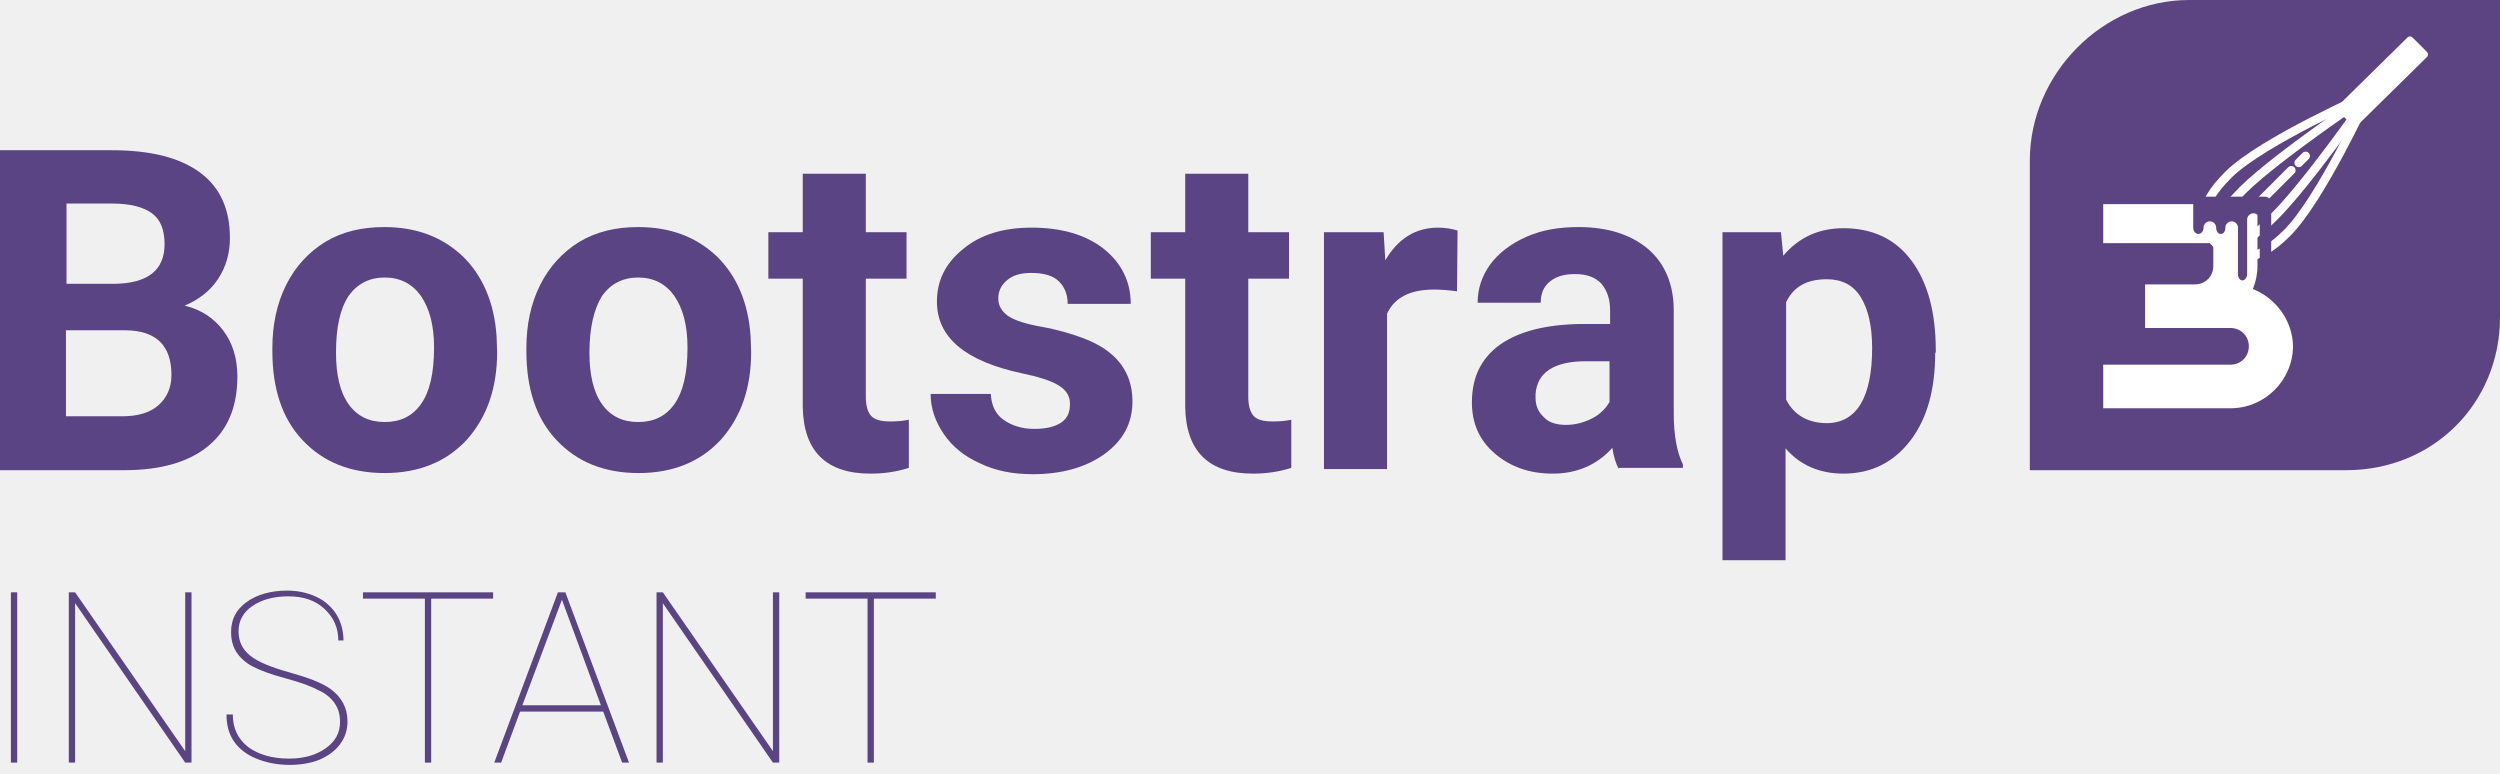
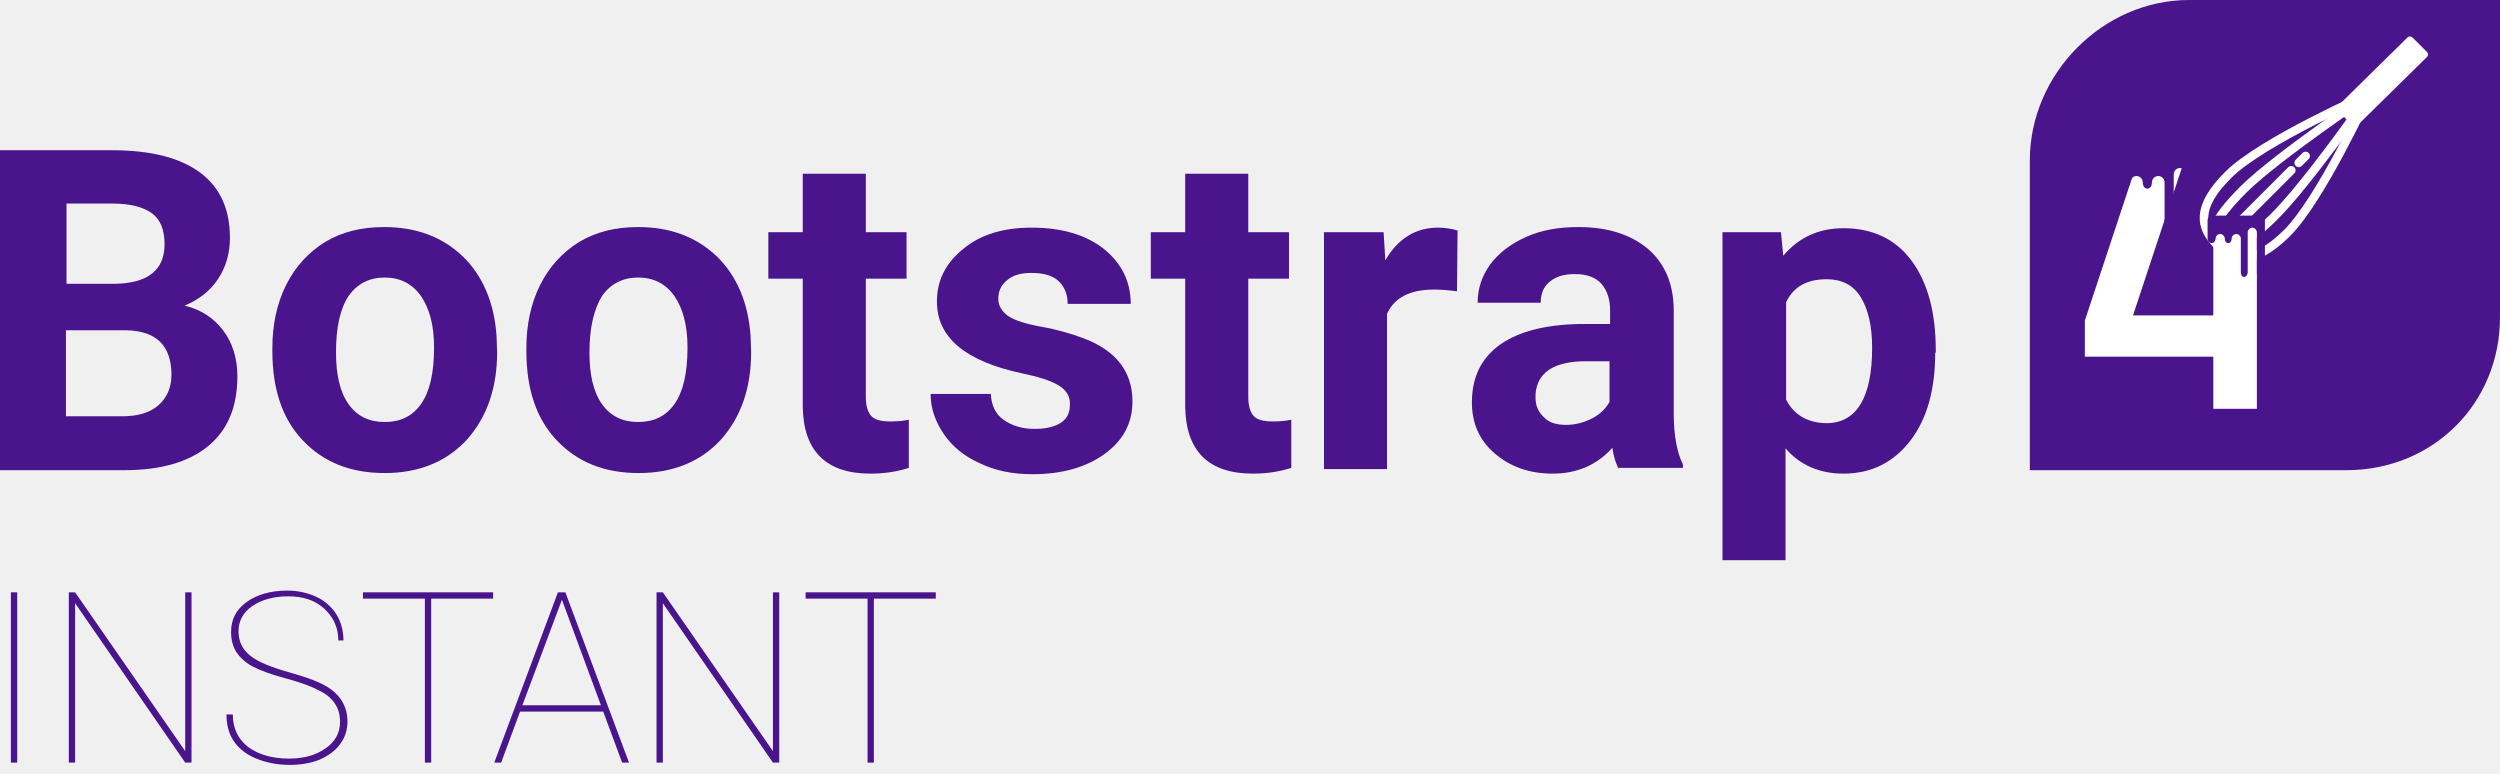
- <svg xmlns="http://www.w3.org/2000/svg" xmlns:xlink="http://www.w3.org/1999/xlink" version="1.1" id="Layer_1" x="0px" y="0px" viewBox="0 0 436 134.9" style="enable-background:new 0 0 436 134.9;" xml:space="preserve">
+ <svg xmlns="http://www.w3.org/2000/svg" version="1.1" id="Layer_1" x="0px" y="0px" viewBox="0 0 436 134.9" style="enable-background:new 0 0 436 134.9;" xml:space="preserve">
  <style type="text/css">
- 	.st0{fill:#5B4484;}
+ 	.st0{fill:#4A148C;}
	.st1{fill:#FFFFFF;}
	.st2{fill:none;stroke:#FFFFFF;stroke-width:1.5;stroke-miterlimit:10;}
	.st3{fill:none;stroke:#FFFFFF;stroke-width:1.5;stroke-linecap:round;stroke-miterlimit:10;}
- 	.st4{fill:#5C4483;}
</style>
-   <path class="st0" d="M0,81.8V26.2h19.5c6.8,0,11.9,1.3,15.4,3.9c3.5,2.6,5.2,6.4,5.2,11.4c0,2.7-0.7,5.1-2.1,7.2  c-1.4,2.1-3.4,3.6-5.8,4.6c2.9,0.7,5.1,2.2,6.7,4.3s2.5,4.8,2.5,8c0,5.4-1.7,9.4-5.1,12.2c-3.4,2.8-8.3,4.2-14.6,4.2H0z M11.5,49.5  H20c5.8-0.1,8.7-2.4,8.7-6.9c0-2.5-0.7-4.3-2.2-5.4c-1.5-1.1-3.8-1.7-6.9-1.7h-8V49.5z M11.5,57.6v15h9.8c2.7,0,4.8-0.6,6.3-1.9  c1.5-1.3,2.3-3.1,2.3-5.3c0-5.1-2.6-7.7-7.9-7.8H11.5z" />
-   <path class="st0" d="M47.5,60.7c0-4.1,0.8-7.8,2.4-11c1.6-3.2,3.9-5.7,6.8-7.5c3-1.8,6.4-2.6,10.3-2.6c5.6,0,10.1,1.7,13.7,5.1  c3.5,3.4,5.5,8.1,5.9,13.9l0.1,2.8c0,6.3-1.8,11.4-5.3,15.3c-3.5,3.8-8.3,5.8-14.3,5.8s-10.7-1.9-14.3-5.7s-5.3-9-5.3-15.6V60.7z   M58.6,61.5c0,3.9,0.7,6.9,2.2,9c1.5,2.1,3.6,3.1,6.3,3.1c2.7,0,4.8-1,6.3-3.1c1.5-2.1,2.3-5.3,2.3-9.9c0-3.9-0.8-6.8-2.3-9  c-1.5-2.1-3.6-3.2-6.3-3.2c-2.7,0-4.8,1.1-6.3,3.2C59.3,53.9,58.6,57.1,58.6,61.5z" />
-   <path class="st0" d="M91.8,60.7c0-4.1,0.8-7.8,2.4-11c1.6-3.2,3.9-5.7,6.8-7.5c3-1.8,6.4-2.6,10.3-2.6c5.6,0,10.1,1.7,13.7,5.1  c3.5,3.4,5.5,8.1,5.9,13.9l0.1,2.8c0,6.3-1.8,11.4-5.3,15.3c-3.5,3.8-8.3,5.8-14.3,5.8s-10.7-1.9-14.3-5.7s-5.3-9-5.3-15.6V60.7z   M102.8,61.5c0,3.9,0.7,6.9,2.2,9c1.5,2.1,3.6,3.1,6.3,3.1c2.7,0,4.8-1,6.3-3.1c1.5-2.1,2.3-5.3,2.3-9.9c0-3.9-0.8-6.8-2.3-9  c-1.5-2.1-3.6-3.2-6.3-3.2c-2.7,0-4.8,1.1-6.3,3.2C103.6,53.9,102.8,57.1,102.8,61.5z" />
+   <path class="st0" d="M0,81.8V26.2h19.5c6.8,0,11.9,1.3,15.4,3.9s5.2,6.4,5.2,11.4c0,2.7-0.7,5.1-2.1,7.2c-1.4,2.1-3.4,3.6-5.8,4.6  c2.9,0.7,5.1,2.2,6.7,4.3s2.5,4.8,2.5,8c0,5.4-1.7,9.4-5.1,12.2C32.9,80.6,28,82,21.7,82H0V81.8z M11.5,49.5H20  c5.8-0.1,8.7-2.4,8.7-6.9c0-2.5-0.7-4.3-2.2-5.4c-1.5-1.1-3.8-1.7-6.9-1.7h-8v14C11.6,49.5,11.5,49.5,11.5,49.5z M11.5,57.6v15h9.8  c2.7,0,4.8-0.6,6.3-1.9s2.3-3.1,2.3-5.3c0-5.1-2.6-7.7-7.9-7.8C22,57.6,11.5,57.6,11.5,57.6z" />
+   <path class="st0" d="M47.5,60.7c0-4.1,0.8-7.8,2.4-11c1.6-3.2,3.9-5.7,6.8-7.5c3-1.8,6.4-2.6,10.3-2.6c5.6,0,10.1,1.7,13.7,5.1  c3.5,3.4,5.5,8.1,5.9,13.9l0.1,2.8c0,6.3-1.8,11.4-5.3,15.3c-3.5,3.8-8.3,5.8-14.3,5.8s-10.7-1.9-14.3-5.7s-5.3-9-5.3-15.6  C47.5,61.2,47.5,60.7,47.5,60.7z M58.6,61.5c0,3.9,0.7,6.9,2.2,9s3.6,3.1,6.3,3.1s4.8-1,6.3-3.1s2.3-5.3,2.3-9.9  c0-3.9-0.8-6.8-2.3-9c-1.5-2.1-3.6-3.2-6.3-3.2c-2.7,0-4.8,1.1-6.3,3.2C59.3,53.9,58.6,57.1,58.6,61.5z" />
+   <path class="st0" d="M91.8,60.7c0-4.1,0.8-7.8,2.4-11s3.9-5.7,6.8-7.5c3-1.8,6.4-2.6,10.3-2.6c5.6,0,10.1,1.7,13.7,5.1  c3.5,3.4,5.5,8.1,5.9,13.9l0.1,2.8c0,6.3-1.8,11.4-5.3,15.3c-3.5,3.8-8.3,5.8-14.3,5.8s-10.7-1.9-14.3-5.7s-5.3-9-5.3-15.6V60.7z   M102.8,61.5c0,3.9,0.7,6.9,2.2,9s3.6,3.1,6.3,3.1c2.7,0,4.8-1,6.3-3.1s2.3-5.3,2.3-9.9c0-3.9-0.8-6.8-2.3-9  c-1.5-2.1-3.6-3.2-6.3-3.2c-2.7,0-4.8,1.1-6.3,3.2C103.6,53.9,102.8,57.1,102.8,61.5z" />
  <path class="st0" d="M151,30.3v10.2h7.1v8.1H151v20.6c0,1.5,0.3,2.6,0.9,3.3c0.6,0.7,1.7,1,3.4,1c1.2,0,2.3-0.1,3.2-0.3v8.4  c-2.2,0.7-4.4,1-6.7,1c-7.7,0-11.7-3.9-11.8-11.7V48.6h-6v-8.1h6V30.3H151z" />
-   <path class="st0" d="M186.6,70.4c0-1.4-0.7-2.4-2-3.2s-3.5-1.5-6.4-2.1c-9.8-2.1-14.8-6.2-14.8-12.5c0-3.7,1.5-6.7,4.6-9.2  c3-2.5,7-3.7,11.9-3.7c5.2,0,9.4,1.2,12.6,3.7c3.1,2.5,4.7,5.7,4.7,9.6h-11c0-1.6-0.5-2.9-1.5-3.9s-2.6-1.5-4.8-1.5  c-1.9,0-3.3,0.4-4.3,1.3c-1,0.8-1.5,1.9-1.5,3.2c0,1.2,0.6,2.2,1.7,3c1.2,0.8,3.1,1.4,5.9,1.9c2.8,0.5,5.1,1.2,7,1.9  c5.8,2.1,8.8,5.8,8.8,11.1c0,3.8-1.6,6.8-4.9,9.2c-3.2,2.3-7.4,3.5-12.5,3.5c-3.5,0-6.5-0.6-9.2-1.9c-2.7-1.2-4.8-2.9-6.3-5.1  c-1.5-2.2-2.3-4.5-2.3-7h10.5c0.1,2,0.8,3.5,2.2,4.5c1.4,1,3.2,1.6,5.4,1.6c2.1,0,3.7-0.4,4.8-1.2S186.6,71.7,186.6,70.4z" />
+   <path class="st0" d="M186.6,70.4c0-1.4-0.7-2.4-2-3.2s-3.5-1.5-6.4-2.1c-9.8-2.1-14.8-6.2-14.8-12.5c0-3.7,1.5-6.7,4.6-9.2  c3-2.5,7-3.7,11.9-3.7c5.2,0,9.4,1.2,12.6,3.7c3.1,2.5,4.7,5.7,4.7,9.6h-11c0-1.6-0.5-2.9-1.5-3.9s-2.6-1.5-4.8-1.5  c-1.9,0-3.3,0.4-4.3,1.3c-1,0.8-1.5,1.9-1.5,3.2c0,1.2,0.6,2.2,1.7,3c1.2,0.8,3.1,1.4,5.9,1.9c2.8,0.5,5.1,1.2,7,1.9  c5.8,2.1,8.8,5.8,8.8,11.1c0,3.8-1.6,6.8-4.9,9.2c-3.2,2.3-7.4,3.5-12.5,3.5c-3.5,0-6.5-0.6-9.2-1.9c-2.7-1.2-4.8-2.9-6.3-5.1  s-2.3-4.5-2.3-7h10.5c0.1,2,0.8,3.5,2.2,4.5s3.2,1.6,5.4,1.6c2.1,0,3.7-0.4,4.8-1.2S186.6,71.7,186.6,70.4z" />
  <path class="st0" d="M217.7,30.3v10.2h7.1v8.1h-7.1v20.6c0,1.5,0.3,2.6,0.9,3.3c0.6,0.7,1.7,1,3.4,1c1.2,0,2.3-0.1,3.2-0.3v8.4  c-2.2,0.7-4.4,1-6.7,1c-7.7,0-11.7-3.9-11.8-11.7V48.6h-6v-8.1h6V30.3H217.7z" />
  <path class="st0" d="M254.1,50.8c-1.5-0.2-2.8-0.3-4-0.3c-4.2,0-6.9,1.4-8.2,4.2v27.1h-11V40.5h10.4l0.3,4.9  c2.2-3.8,5.3-5.7,9.2-5.7c1.2,0,2.4,0.2,3.4,0.5L254.1,50.8z" />
-   <path class="st0" d="M282.3,81.8c-0.5-1-0.9-2.2-1.1-3.7c-2.7,3-6.2,4.5-10.4,4.5c-4.1,0-7.4-1.2-10.1-3.5c-2.7-2.3-4-5.3-4-8.9  c0-4.4,1.6-7.7,4.9-10.1c3.3-2.3,7.9-3.5,14.1-3.6h5.1v-2.4c0-1.9-0.5-3.4-1.5-4.6c-1-1.1-2.5-1.7-4.6-1.7c-1.9,0-3.3,0.4-4.4,1.3  c-1.1,0.9-1.6,2.1-1.6,3.7h-11c0-2.4,0.7-4.6,2.2-6.7c1.5-2,3.6-3.6,6.3-4.8s5.7-1.7,9.1-1.7c5.1,0,9.1,1.3,12.1,3.8  c3,2.6,4.5,6.2,4.5,10.8v17.9c0,3.9,0.6,6.9,1.6,8.9v0.6H282.3z M273.1,74.1c1.6,0,3.1-0.4,4.5-1.1c1.4-0.7,2.4-1.7,3.1-2.9V63h-4.1  c-5.5,0-8.5,1.9-8.8,5.7l0,0.7c0,1.4,0.5,2.5,1.5,3.4C270.1,73.7,271.5,74.1,273.1,74.1z" />
-   <path class="st0" d="M337.5,61.5c0,6.4-1.4,11.5-4.3,15.3c-2.9,3.8-6.8,5.8-11.7,5.8c-4.2,0-7.6-1.5-10.1-4.4v19.5h-11V40.5h10.2  l0.4,4.1c2.7-3.2,6.2-4.8,10.5-4.8c5.1,0,9.1,1.9,11.9,5.7c2.8,3.8,4.2,9,4.2,15.6V61.5z M326.5,60.7c0-3.9-0.7-6.8-2-8.9  s-3.3-3.1-5.9-3.1c-3.5,0-5.8,1.3-7.1,4v17c1.4,2.7,3.8,4.1,7.2,4.1C323.8,73.7,326.5,69.3,326.5,60.7z" />
+   <path class="st0" d="M282.3,81.8c-0.5-1-0.9-2.2-1.1-3.7c-2.7,3-6.2,4.5-10.4,4.5c-4.1,0-7.4-1.2-10.1-3.5s-4-5.3-4-8.9  c0-4.4,1.6-7.7,4.9-10.1c3.3-2.3,7.9-3.5,14.1-3.6h5.1v-2.4c0-1.9-0.5-3.4-1.5-4.6c-1-1.1-2.5-1.7-4.6-1.7c-1.9,0-3.3,0.4-4.4,1.3  c-1.1,0.9-1.6,2.1-1.6,3.7h-11c0-2.4,0.7-4.6,2.2-6.7c1.5-2,3.6-3.6,6.3-4.8s5.7-1.7,9.1-1.7c5.1,0,9.1,1.3,12.1,3.8  c3,2.6,4.5,6.2,4.5,10.8v17.9c0,3.9,0.6,6.9,1.6,8.9v0.6h-11.2V81.8z M273.1,74.1c1.6,0,3.1-0.4,4.5-1.1s2.4-1.7,3.1-2.9V63h-4.1  c-5.5,0-8.5,1.9-8.8,5.7v0.7c0,1.4,0.5,2.5,1.5,3.4C270.1,73.7,271.5,74.1,273.1,74.1z" />
+   <path class="st0" d="M337.5,61.5c0,6.4-1.4,11.5-4.3,15.3s-6.8,5.8-11.7,5.8c-4.2,0-7.6-1.5-10.1-4.4v19.5h-11V40.5h10.2l0.4,4.1  c2.7-3.2,6.2-4.8,10.5-4.8c5.1,0,9.1,1.9,11.9,5.7s4.2,9,4.2,15.6v0.4H337.5z M326.5,60.7c0-3.9-0.7-6.8-2-8.9s-3.3-3.1-5.9-3.1  c-3.5,0-5.8,1.3-7.1,4v17c1.4,2.7,3.8,4.1,7.2,4.1C323.8,73.7,326.5,69.3,326.5,60.7z" />
  <g>
    <path class="st0" d="M3,133H1.9v-29.7H3V133z" />
-     <path class="st0" d="M33.4,133h-1.1l-19.2-27.8V133H12v-29.7h1.1l19.2,27.7v-27.7h1.1V133z" />
-     <path class="st0" d="M59.3,125.9c0-1.3-0.3-2.3-0.9-3.2c-0.6-0.9-1.5-1.7-2.8-2.3c-1.3-0.7-3.2-1.4-5.8-2.1   c-2.6-0.7-4.5-1.4-5.8-2.1c-1.3-0.7-2.2-1.6-2.8-2.5c-0.6-1-0.9-2.1-0.9-3.5c0-2.2,0.9-3.9,2.7-5.2c1.8-1.3,4.2-2,7.1-2   c1.9,0,3.6,0.4,5.1,1.1c1.5,0.7,2.7,1.8,3.5,3.1c0.8,1.3,1.2,2.9,1.2,4.5H59c0-2.2-0.8-4-2.4-5.5s-3.7-2.2-6.3-2.2   c-2.6,0-4.7,0.6-6.3,1.7s-2.4,2.6-2.4,4.4c0,1.8,0.7,3.2,2.1,4.3c1.4,1.1,3.7,2,6.9,2.9s5.6,1.8,7.1,2.9c1.9,1.4,2.9,3.3,2.9,5.6   c0,1.5-0.4,2.8-1.3,4c-0.8,1.1-2,2-3.6,2.7c-1.5,0.6-3.3,0.9-5.2,0.9c-2.1,0-4.1-0.4-5.8-1.1c-1.7-0.7-3-1.7-3.9-3   c-0.9-1.3-1.3-2.9-1.3-4.7h1.1c0,2.4,0.9,4.3,2.7,5.7c1.8,1.3,4.2,2,7.1,2c2.6,0,4.7-0.6,6.4-1.8S59.3,127.8,59.3,125.9z" />
+     <path class="st0" d="M33.4,133h-1.1l-19.2-27.8V133H12v-29.7h1.1L32.3,131v-27.7h1.1C33.4,103.3,33.4,133,33.4,133z" />
+     <path class="st0" d="M59.3,125.9c0-1.3-0.3-2.3-0.9-3.2c-0.6-0.9-1.5-1.7-2.8-2.3c-1.3-0.7-3.2-1.4-5.8-2.1s-4.5-1.4-5.8-2.1   s-2.2-1.6-2.8-2.5c-0.6-1-0.9-2.1-0.9-3.5c0-2.2,0.9-3.9,2.7-5.2c1.8-1.3,4.2-2,7.1-2c1.9,0,3.6,0.4,5.1,1.1s2.7,1.8,3.5,3.1   c0.8,1.3,1.2,2.9,1.2,4.5H59c0-2.2-0.8-4-2.4-5.5s-3.7-2.2-6.3-2.2s-4.7,0.6-6.3,1.7s-2.4,2.6-2.4,4.4s0.7,3.2,2.1,4.3   c1.4,1.1,3.7,2,6.9,2.9s5.6,1.8,7.1,2.9c1.9,1.4,2.9,3.3,2.9,5.6c0,1.5-0.4,2.8-1.3,4c-0.8,1.1-2,2-3.6,2.7   c-1.5,0.6-3.3,0.9-5.2,0.9c-2.1,0-4.1-0.4-5.8-1.1c-1.7-0.7-3-1.7-3.9-3s-1.3-2.9-1.3-4.7h1.1c0,2.4,0.9,4.3,2.7,5.7   c1.8,1.3,4.2,2,7.1,2c2.6,0,4.7-0.6,6.4-1.8S59.3,127.8,59.3,125.9z" />
    <path class="st0" d="M86,104.4H75.2V133h-1.1v-28.6H63.3v-1.1H86V104.4z" />
-     <path class="st0" d="M105.2,124.1H90.7l-3.3,8.9h-1.2l11.1-29.7h1.3l11.1,29.7h-1.2L105.2,124.1z M91.1,123h13.7l-6.8-18.4   L91.1,123z" />
+     <path class="st0" d="M105.2,124.1H90.7l-3.3,8.9h-1.2l11.1-29.7h1.3l11.1,29.7h-1.2L105.2,124.1z M91.1,123h13.7L98,104.6L91.1,123   z" />
    <path class="st0" d="M135.9,133h-1.1l-19.2-27.8V133h-1.1v-29.7h1.1l19.2,27.7v-27.7h1.1V133z" />
-     <path class="st0" d="M163.2,104.4h-10.8V133h-1.1v-28.6h-10.8v-1.1h22.7V104.4z" />
+     <path class="st0" d="M163.2,104.4h-10.8V133h-1.1v-28.6h-10.8v-1.1h22.7L163.2,104.4L163.2,104.4z" />
  </g>
  <g>
-     <g>
-       <g>
-         <g>
-           <defs>
-             <path id="SVGID_1_" d="M354,82V28c0-15.1,12.7-28,27.8-28H436v55.3c0,15.1-11.7,26.7-26.8,26.7H354z" />
-           </defs>
-           <use xlink:href="#SVGID_1_" style="overflow:visible;fill:#5C4483;" />
-           <clipPath id="SVGID_2_">
-             <use xlink:href="#SVGID_1_" style="overflow:visible;" />
-           </clipPath>
-         </g>
-       </g>
-     </g>
-     <path class="st1" d="M392.9,50.4c0.5-1.2,0.8-2.6,0.8-4V35.6h-26.9v6.8H386v4c0,1.8-1.4,3.2-3.2,3.2h-6.2v0h-2.5v7.6H389   c1.8,0,3.2,1.4,3.2,3.2c0,1.8-1.4,3.2-3.2,3.2h-22.2v7.6H389c6,0,10.9-4.9,10.9-10.9C399.8,55.9,396.9,52,392.9,50.4z" />
-     <g>
-       <g>
-         <g>
-           <path class="st1" d="M419.9,6.5c0.2-0.2,0.6-0.2,0.8,0l2.6,2.6c0.2,0.2,0.2,0.6,0,0.8l-12.2,12c-0.2,0.2-0.6,0.2-0.8,0l-2.6-2.6      c-0.2-0.2-0.2-0.6,0-0.8L419.9,6.5z" />
-         </g>
-         <g>
-           <path class="st2" d="M388.7,30.4c5.9-5.8,24.5-14,24.5-14s-8.5,18.5-14.4,24.3c-5.9,5.8-9.4,4.7-12.2,1.9S382.8,36.2,388.7,30.4      z" />
-           <path class="st2" d="M391.3,33c5.9-5.8,22-16.6,22-16.6s-11,15.9-17,21.7s-8.3,5.9-9.7,4.5C385.3,41.2,385.4,38.9,391.3,33z" />
-           <line class="st3" x1="386.7" y1="42.6" x2="399.6" y2="29.7" />
-         </g>
-       </g>
-       <line class="st3" x1="400.9" y1="28.4" x2="402.1" y2="27.2" />
-     </g>
-     <path class="st4" d="M383.6,34.2c-0.6,0-1.1,0.5-1.1,1.1v4.4c0,0.6,0.4,1.1,0.9,1.1s0.9-0.5,0.9-1.1v0c0-0.6,0.5-1.1,1.1-1.1   s1.1,0.5,1.1,1.1v0c0,0.6,0.3,1.1,0.8,1.1s0.8-0.5,0.8-1.1v0c0-0.6,0.5-1.1,1.1-1.1c0.6,0,1.1,0.5,1.1,1.1v8.1   c0,0.6,0.3,1.1,0.8,1.1c0.4,0,0.8-0.5,0.8-1.1v-9.5c0-0.6,0.5-1.1,1.1-1.1c0.6,0,1.1,0.5,1.1,1.1v9.5c0,0.6,0.4,1.1,1,1.1   c0.5,0,1-0.5,1-1.1V35.4c0-0.6-0.5-1.1-1.1-1.1H383.6z" />
+     <path id="SVGID_1_" class="st0" d="M354,82V28c0-15.1,12.7-28,27.8-28H436v55.3c0,15.1-11.7,26.7-26.8,26.7H354z" />
  </g>
+   <path class="st1" d="M419.9,6.5c0.2-0.2,0.6-0.2,0.8,0l2.6,2.6c0.2,0.2,0.2,0.6,0,0.8l-12.2,12c-0.2,0.2-0.6,0.2-0.8,0l-2.6-2.6  c-0.2-0.2-0.2-0.6,0-0.8L419.9,6.5z" />
+   <path class="st2" d="M388.7,30.4c5.9-5.8,24.5-14,24.5-14s-8.5,18.5-14.4,24.3s-9.4,4.7-12.2,1.9S382.8,36.2,388.7,30.4z" />
+   <path class="st2" d="M391.3,33c5.9-5.8,22-16.6,22-16.6s-11,15.9-17,21.7s-8.3,5.9-9.7,4.5C385.3,41.2,385.4,38.9,391.3,33z" />
+   <line class="st3" x1="386.7" y1="42.6" x2="399.6" y2="29.7" />
+   <line class="st3" x1="400.9" y1="28.4" x2="402.1" y2="27.2" />
+   <g>
+     <path class="st1" d="M372.9,27.8h8.1L372,55h14V38.6h7.6v32.7H386v-9.1h-22.4v-6.3L372.9,27.8z" />
+   </g>
+   <path class="st0" d="M370.8,26.3c-0.6,0-1.1,0.5-1.1,1.1v4.4c0,0.6,0.4,1.1,0.9,1.1s0.9-0.5,0.9-1.1l0,0c0-0.6,0.5-1.1,1.1-1.1  s1.1,0.5,1.1,1.1l0,0c0,0.6,0.3,1.1,0.8,1.1s0.8-0.5,0.8-1.1l0,0c0-0.6,0.5-1.1,1.1-1.1s1.1,0.5,1.1,1.1v8.1c0,0.6,0.3,1.1,0.8,1.1  c0.4,0,0.8-0.5,0.8-1.1v-9.5c0-0.6,0.5-1.1,1.1-1.1s1.1,0.5,1.1,1.1v9.5c0,0.6,0.4,1.1,1,1.1c0.5,0,1-0.5,1-1.1V27.5  c0-0.6-0.5-1.1-1.1-1.1h-11.4L370.8,26.3L370.8,26.3z" />
+   <path class="st0" d="M385.8,37.6c-0.4,0-0.8,0.4-0.8,0.8v3.2c0,0.4,0.3,0.8,0.7,0.8s0.7-0.4,0.7-0.8l0,0c0-0.4,0.4-0.8,0.8-0.8  s0.8,0.4,0.8,0.8l0,0c0,0.4,0.2,0.8,0.6,0.8s0.6-0.4,0.6-0.8l0,0c0-0.4,0.4-0.8,0.8-0.8s0.8,0.4,0.8,0.8v5.9c0,0.4,0.2,0.8,0.6,0.8  c0.3,0,0.6-0.4,0.6-0.8v-7c0-0.4,0.4-0.8,0.8-0.8s0.8,0.4,0.8,0.8v7c0,0.4,0.3,0.8,0.7,0.8c0.4,0,0.7-0.4,0.7-0.8v-9.1  c0-0.4-0.4-0.8-0.8-0.8L385.8,37.6L385.8,37.6z" />
</svg>
